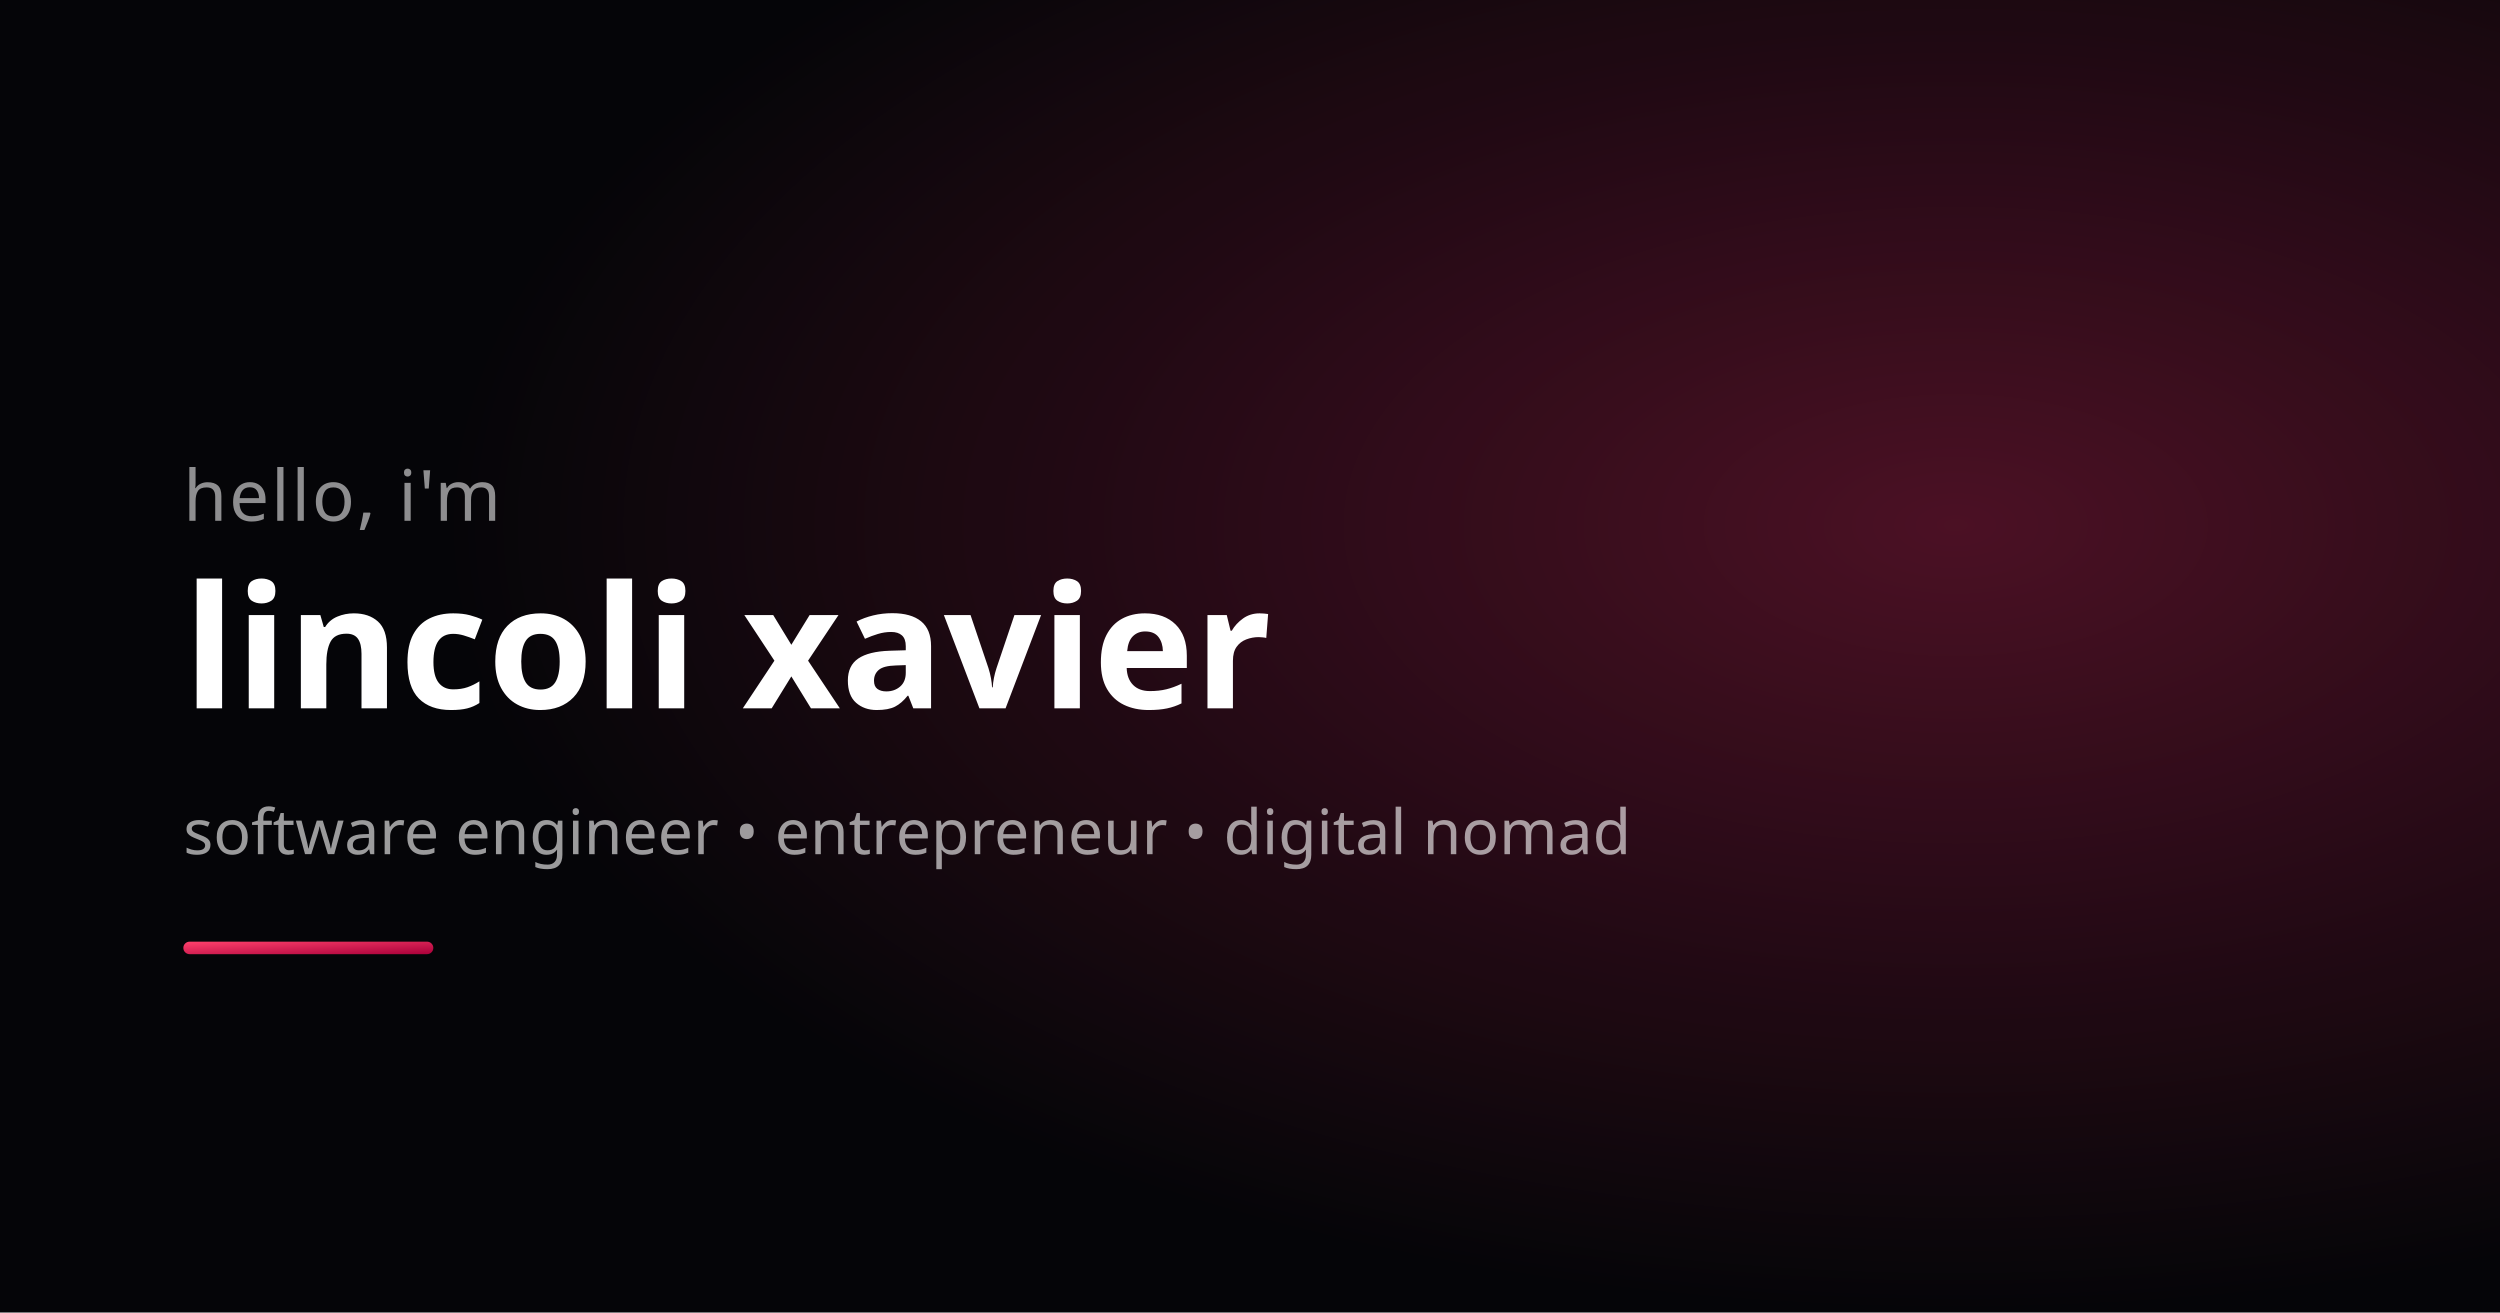
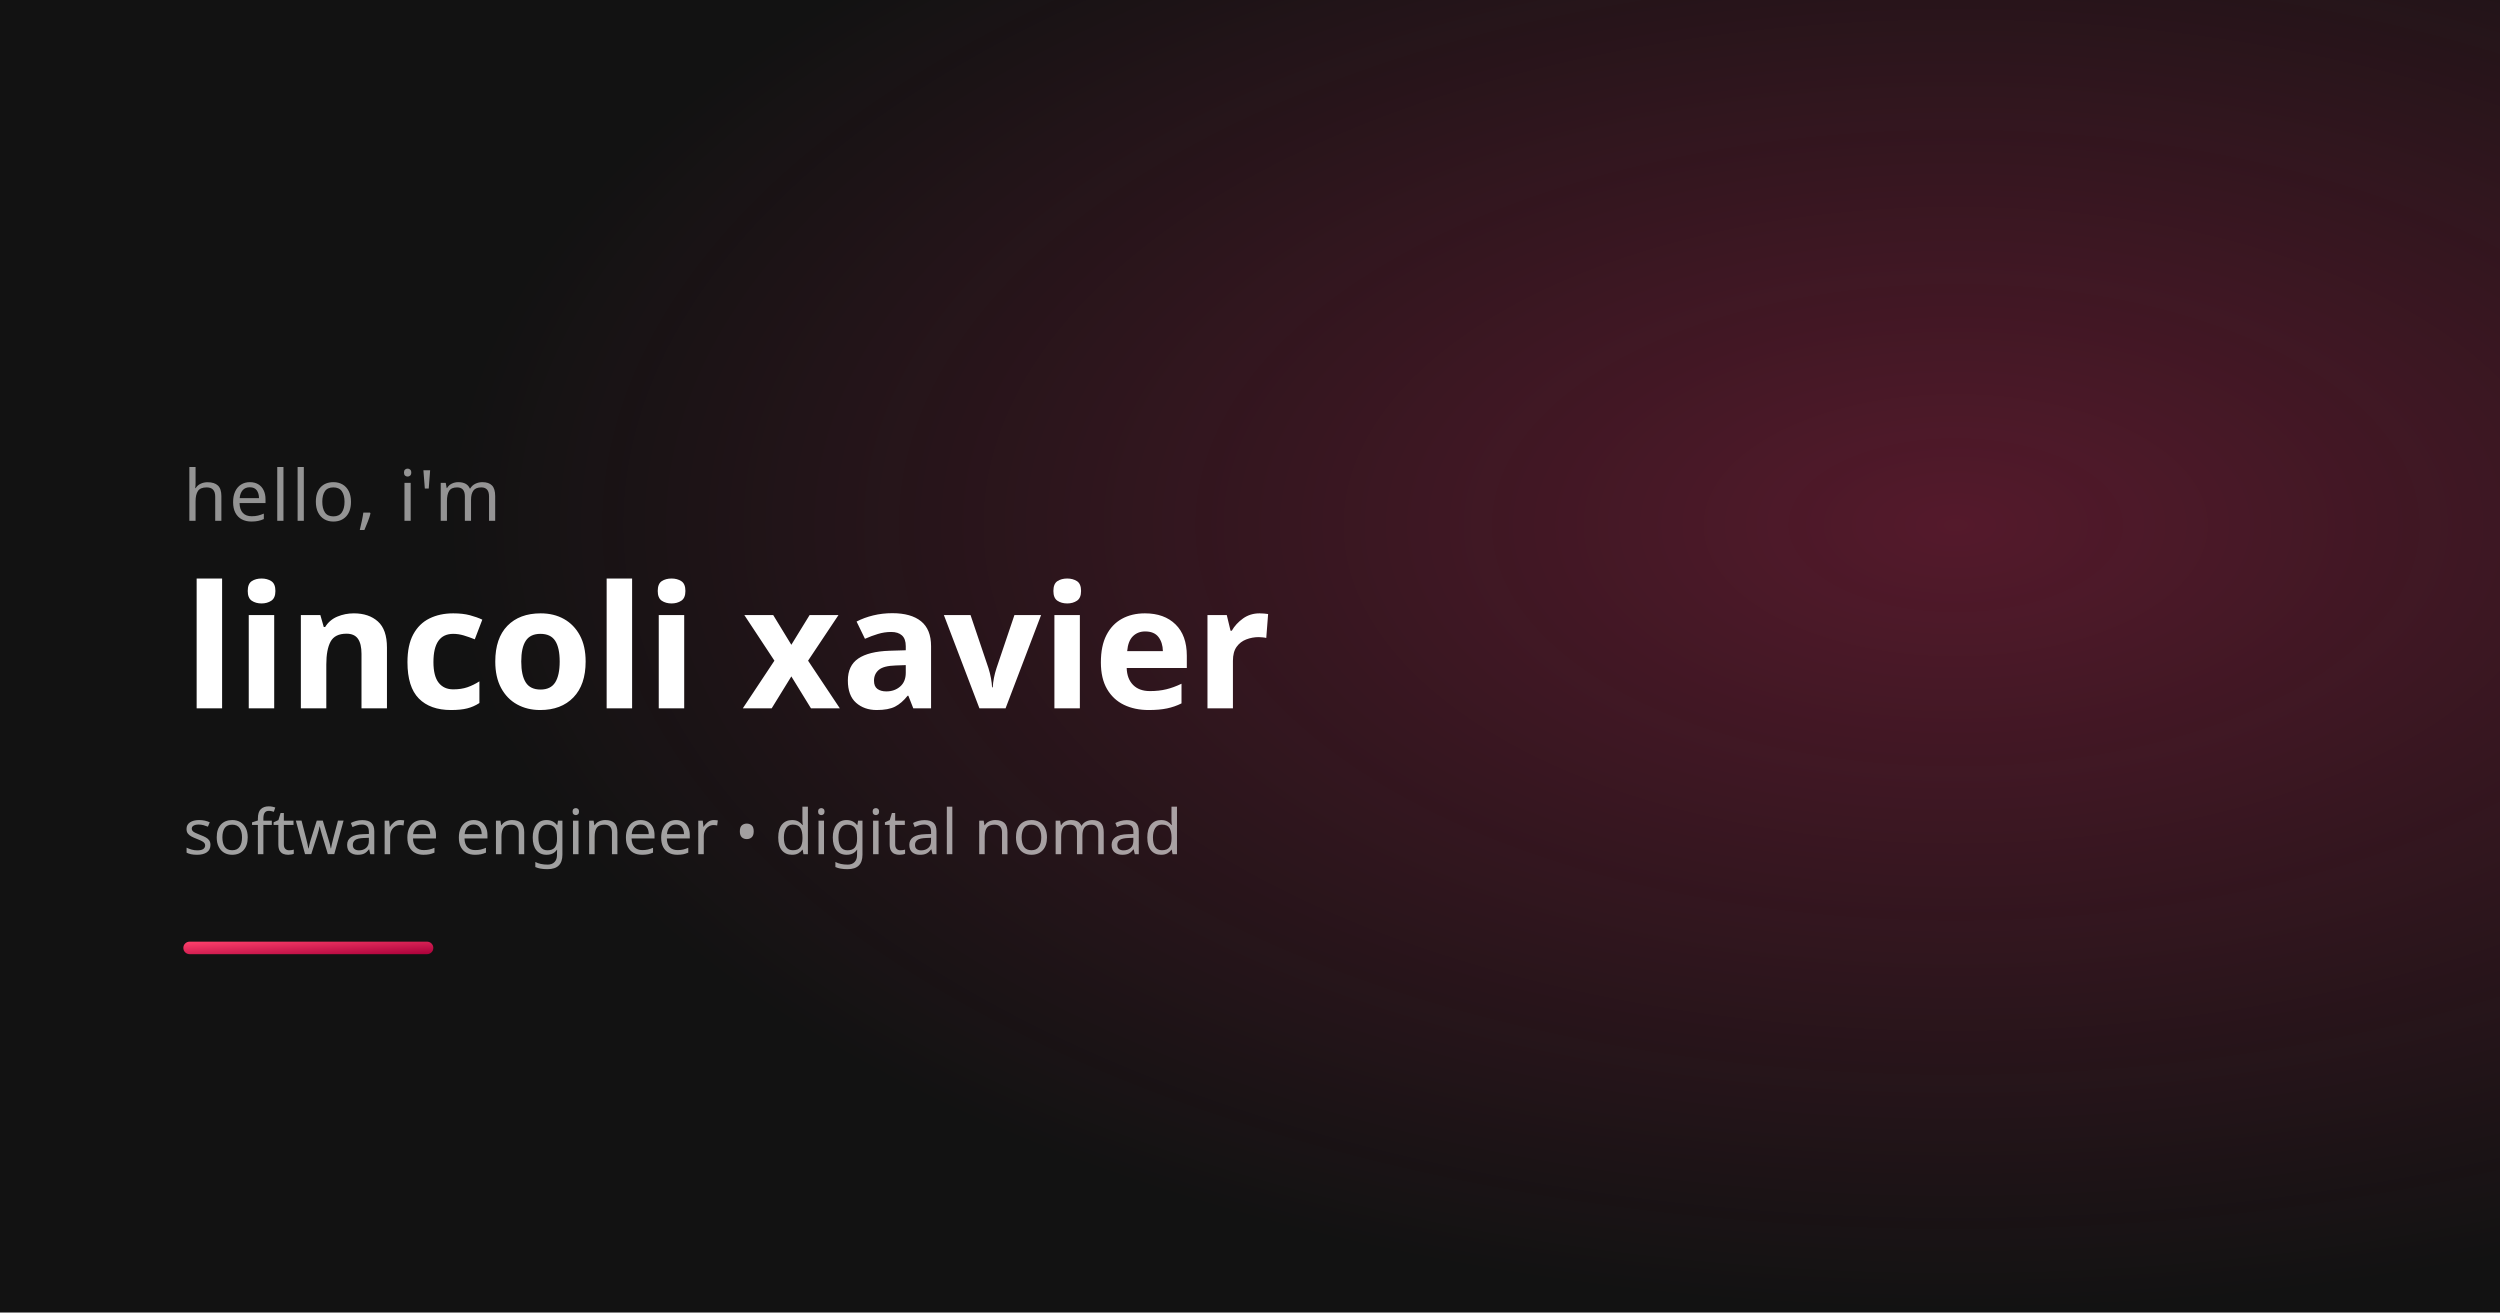
<svg xmlns="http://www.w3.org/2000/svg" width="1200" height="630" viewBox="0 0 1200 630">
  <defs>
    <linearGradient id="accent" x1="0" y1="0" x2="1" y2="1">
      <stop offset="0" stop-color="#ff416c" />
      <stop offset="1" stop-color="#aa003a" />
    </linearGradient>
    <radialGradient id="glow" cx="0.78" cy="0.4" r="0.6">
      <stop offset="0" stop-color="#ff2d6d" stop-opacity="0.28" />
      <stop offset="1" stop-color="#ff2d6d" stop-opacity="0" />
    </radialGradient>
  </defs>
-   <rect width="1200" height="630" fill="#050508" />
+   <rect width="1200" height="630" fill="#121212" />
  <rect width="1200" height="630" fill="url(#glow)" />
  <g font-family="Outfit, system-ui, sans-serif" fill="#ffffff">
    <text x="88" y="250" font-size="34" fill-opacity="0.55" letter-spacing="1">hello, i'm</text>
    <text x="88" y="340" font-size="82" font-weight="700">lincoli xavier</text>
-     <text x="88" y="410" font-size="30" fill-opacity="0.6">software engineer • entrepreneur • digital nomad</text>
+     <text x="88" y="410" font-size="30" fill-opacity="0.6">software engineer • digital nomad</text>
  </g>
  <rect x="88" y="452" width="120" height="6" rx="3" fill="url(#accent)" />
</svg>
